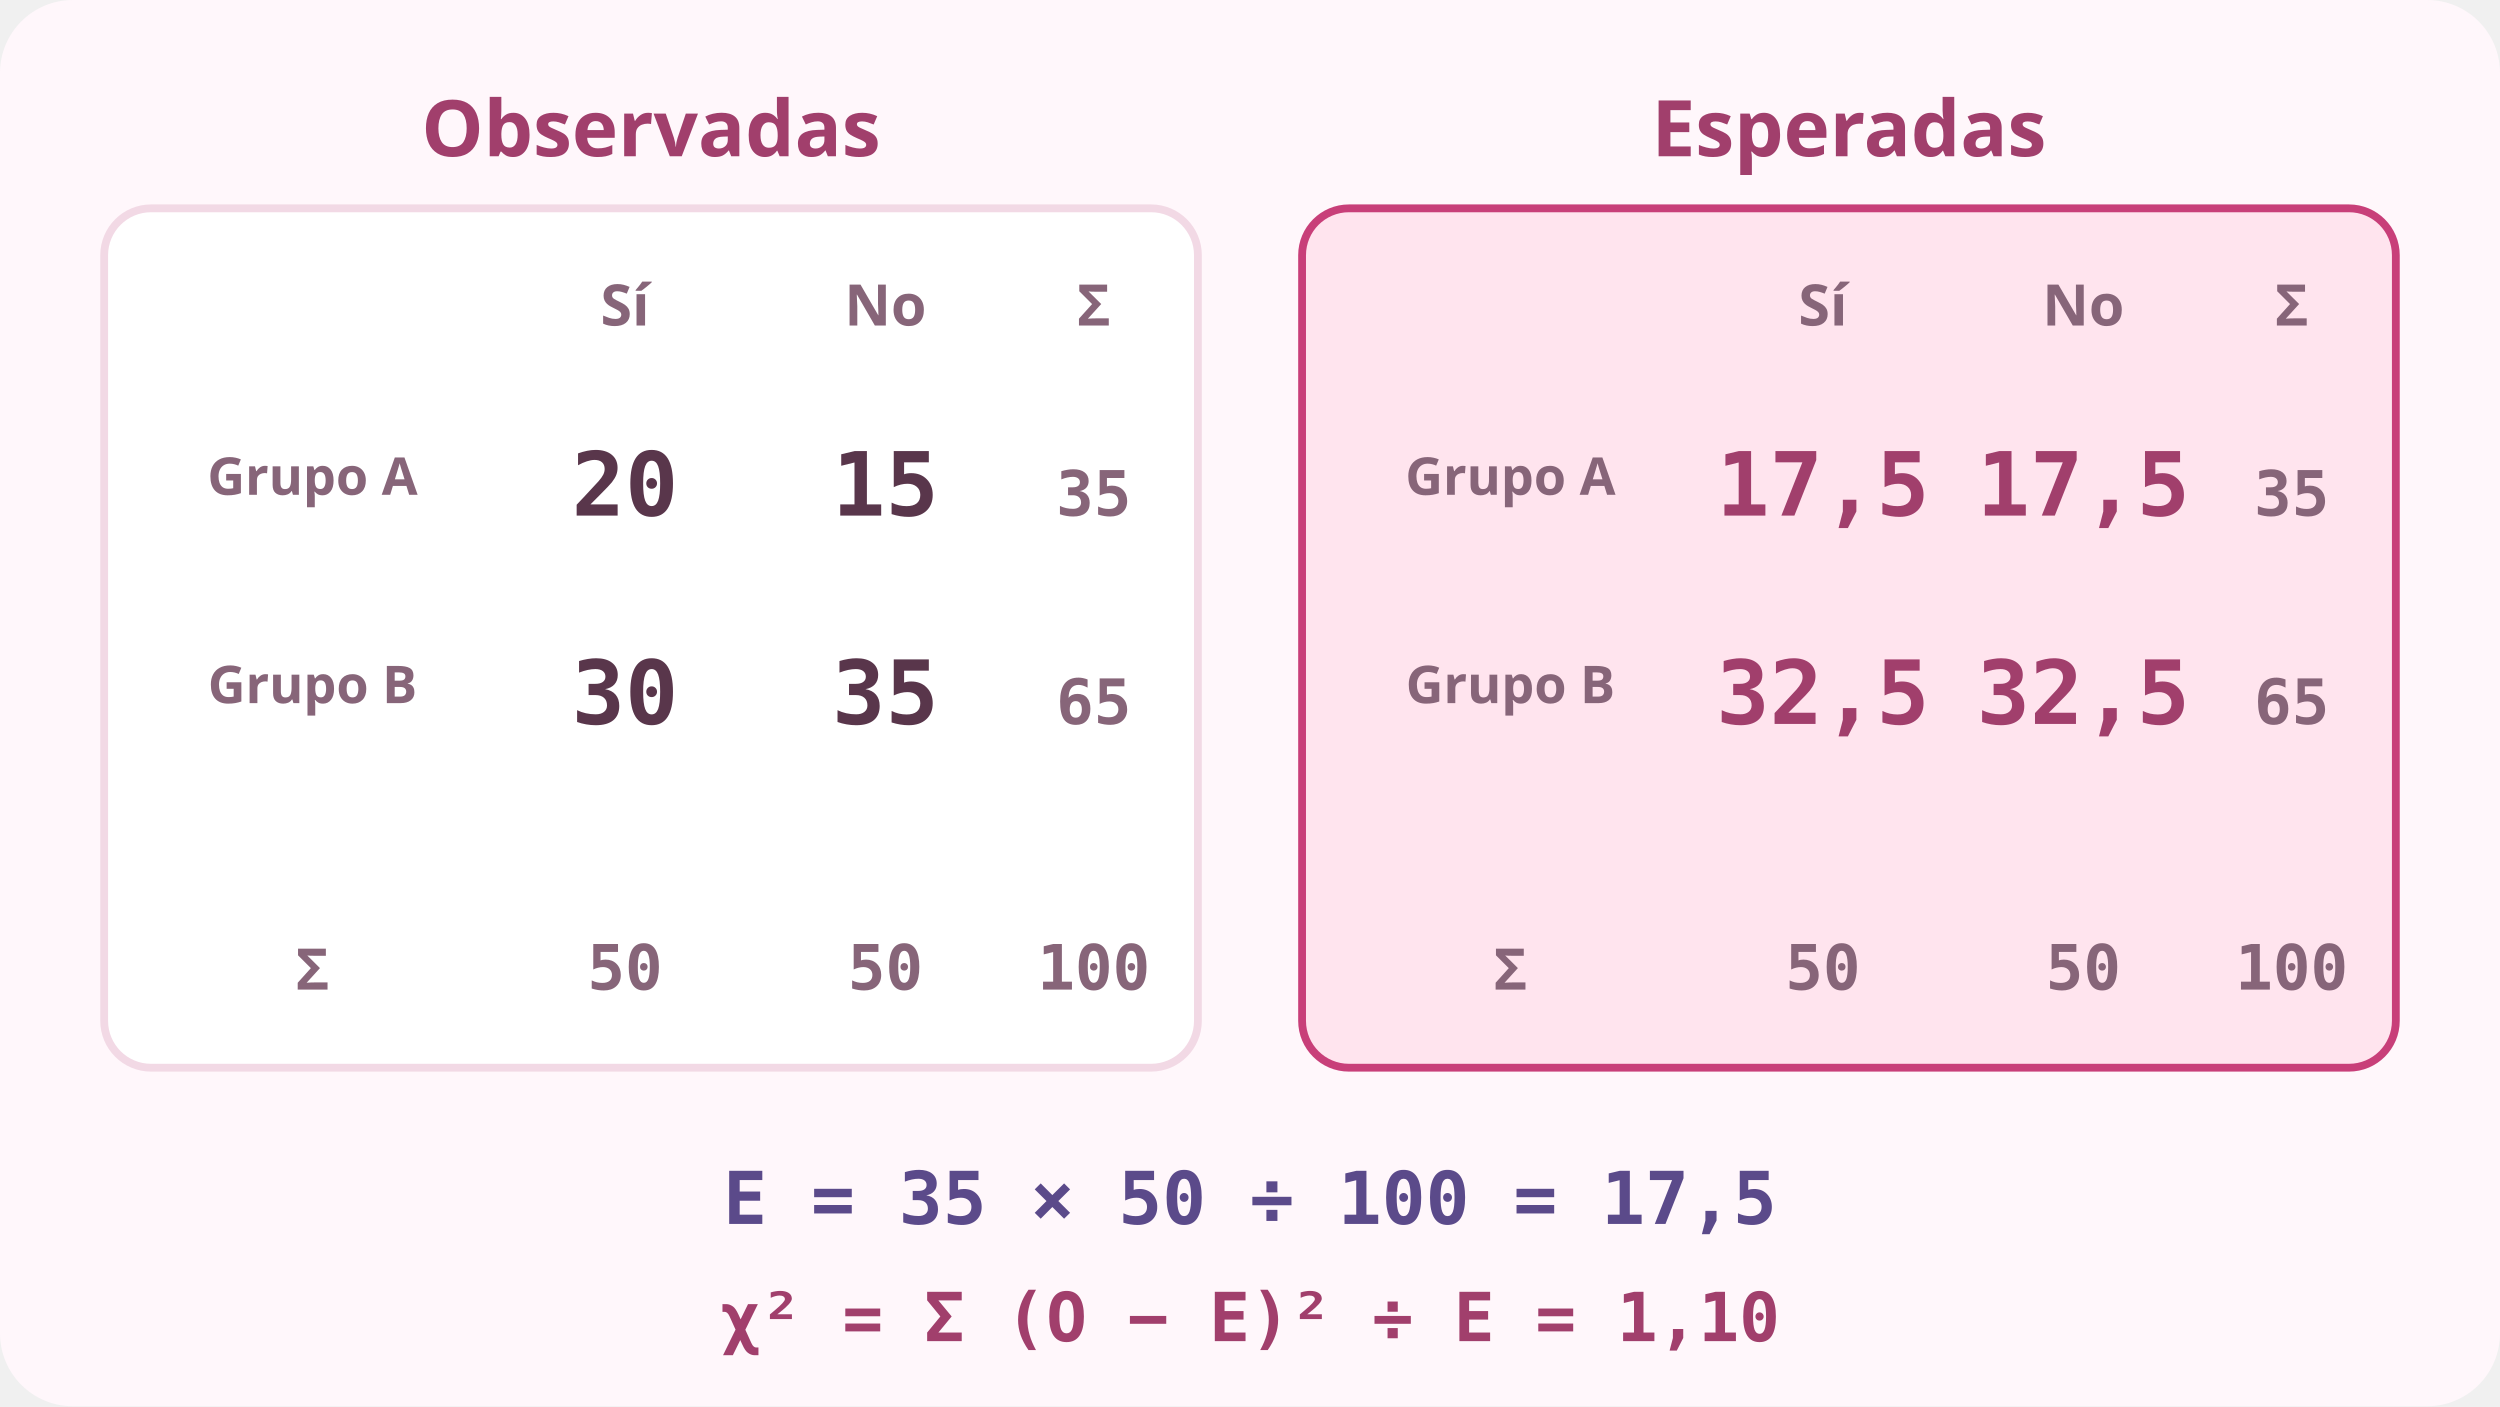
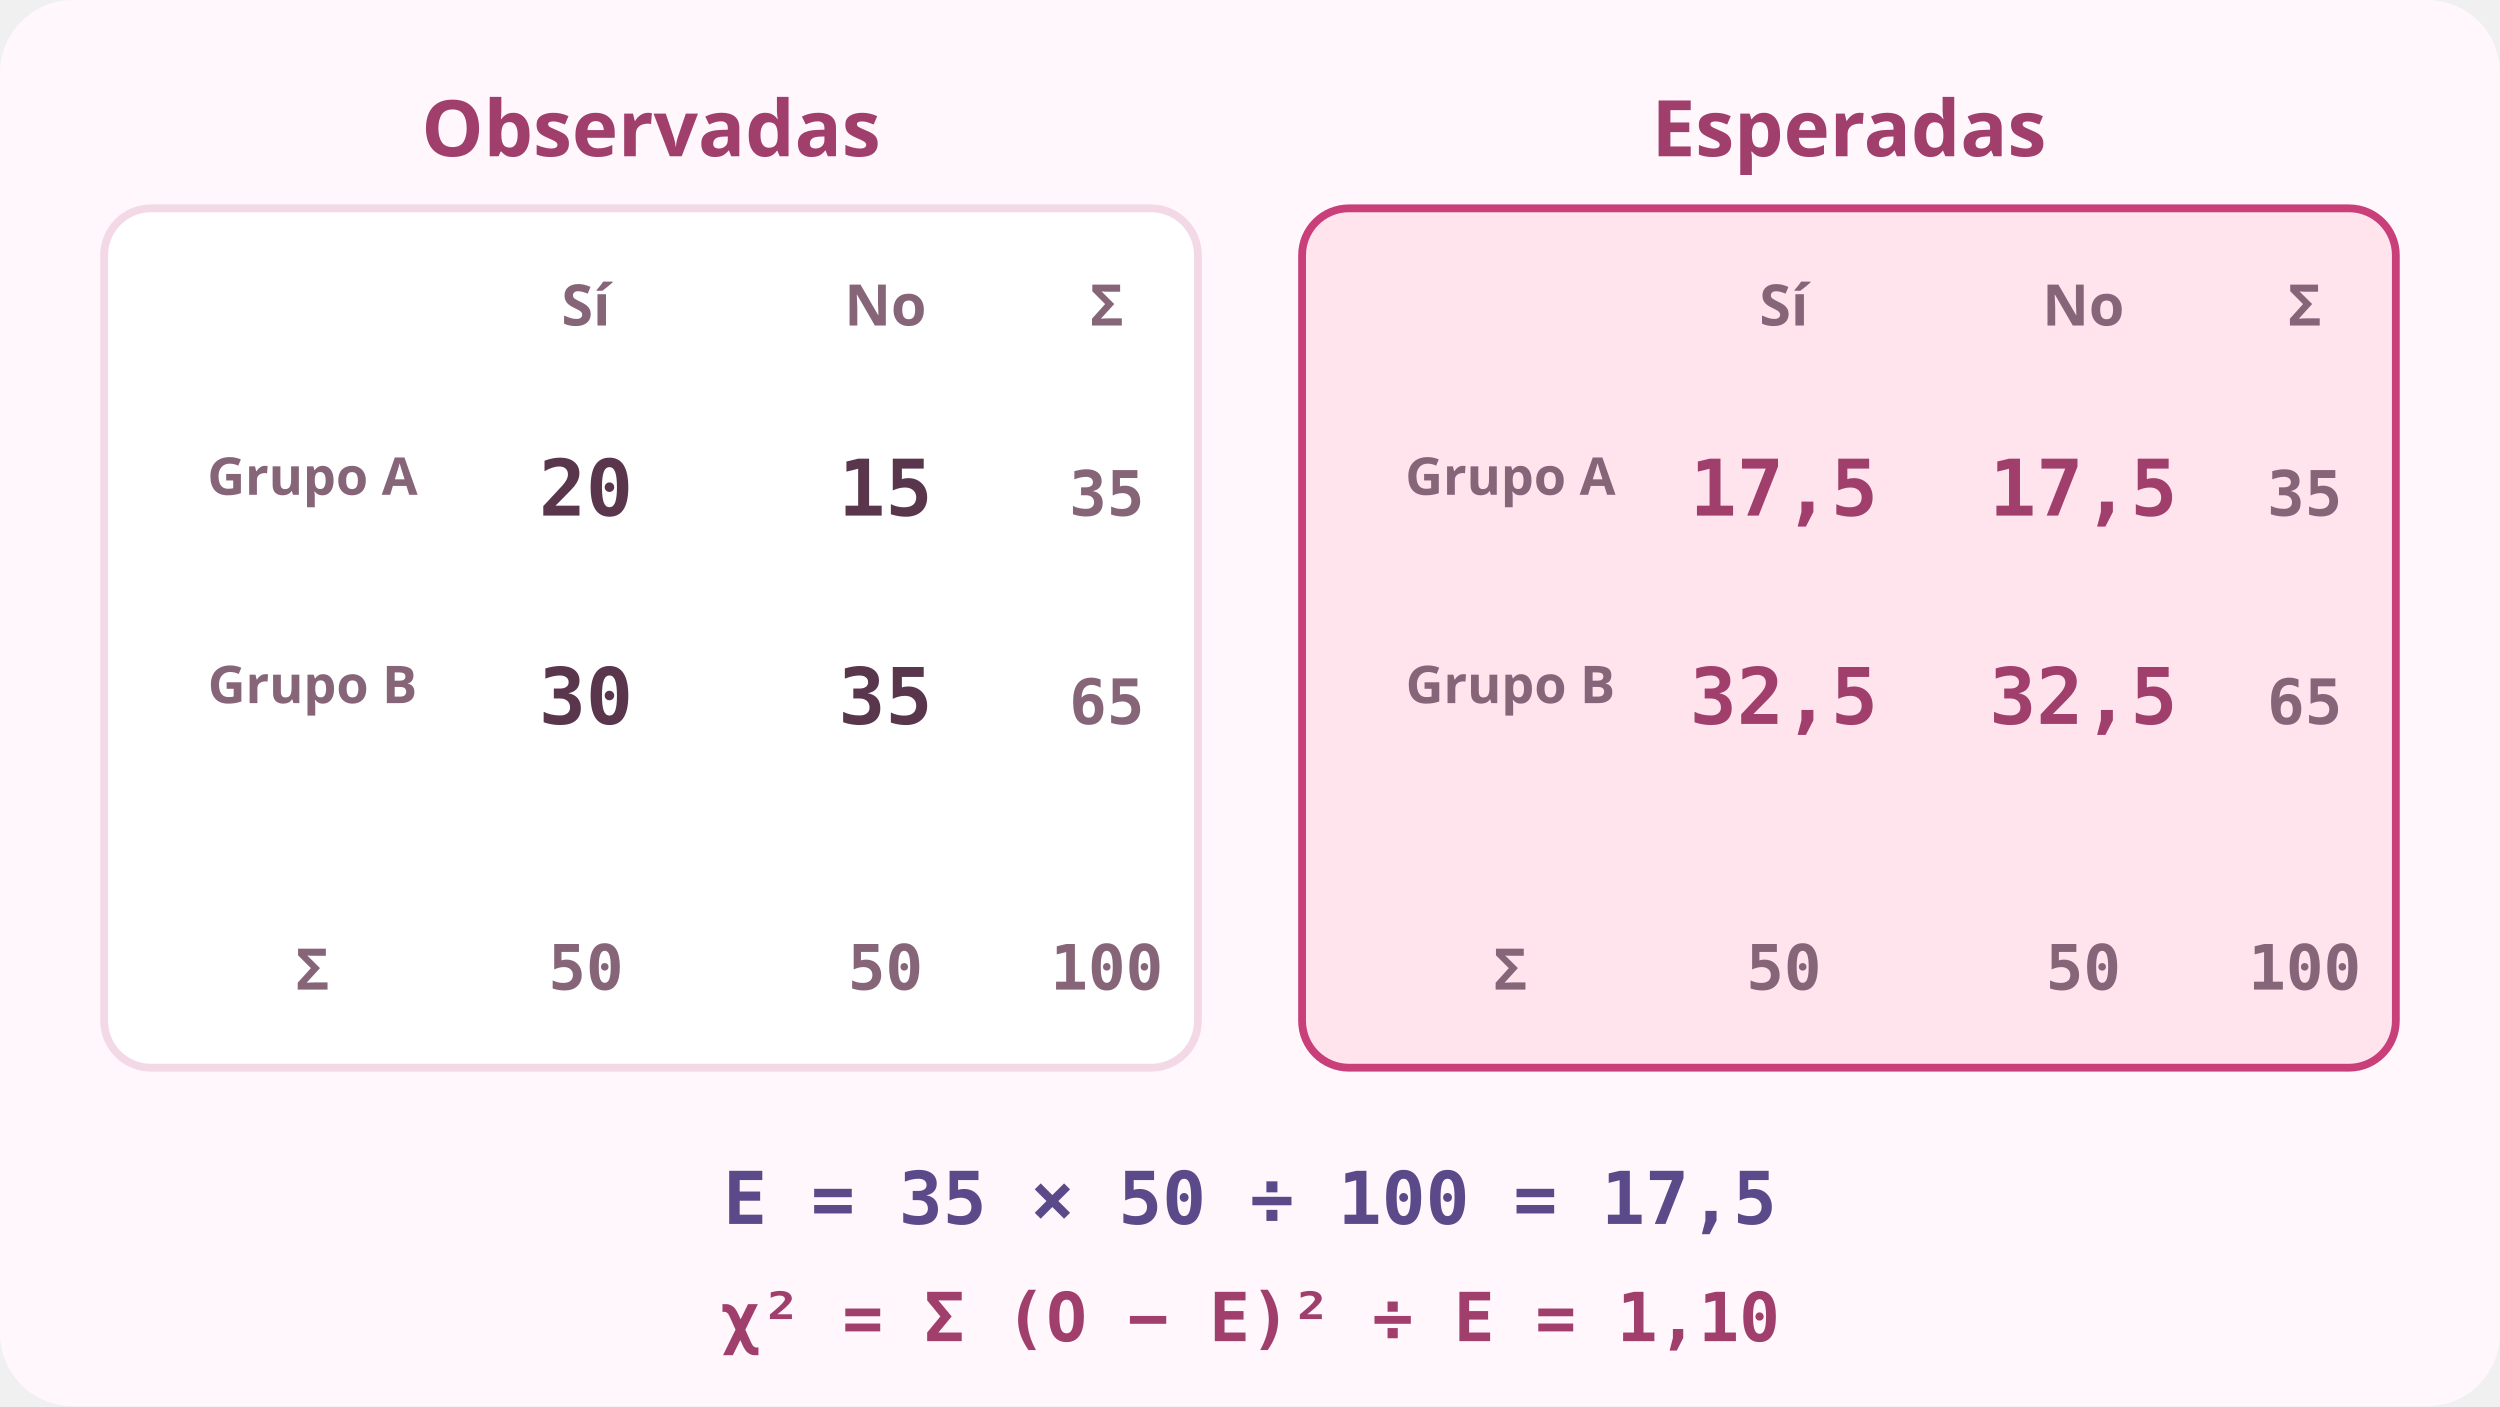
<svg xmlns="http://www.w3.org/2000/svg" viewBox="0 0 960 540" role="img" aria-label="Frecuencias observadas junto a las esperadas si las dos variables no estuvieran relacionadas.">
  <rect width="960" height="540" rx="28" fill="#fff7fb" />
  <text x="250" y="60" fill="#a13f6c" font-size="30" font-weight="800" text-anchor="middle" font-family="system-ui,'PingFang SC','Noto Sans SC','Hiragino Sans',sans-serif">Observadas</text>
  <rect x="40" y="80" width="420" height="330" rx="18" fill="#ffffff" stroke="#f2d9e5" stroke-width="3" />
-   <text x="240" y="125" fill="#876579" font-size="22" font-weight="800" text-anchor="middle" font-family="system-ui,'PingFang SC','Noto Sans SC','Hiragino Sans',sans-serif">Sí</text>
+   <text x="225" y="125" fill="#876579" font-size="22" font-weight="800" text-anchor="middle" font-family="system-ui,'PingFang SC','Noto Sans SC','Hiragino Sans',sans-serif">Sí</text>
  <text x="340" y="125" fill="#876579" font-size="22" font-weight="800" text-anchor="middle" font-family="system-ui,'PingFang SC','Noto Sans SC','Hiragino Sans',sans-serif">No</text>
-   <text x="420" y="125" fill="#876579" font-size="22" font-weight="800" text-anchor="middle" font-family="system-ui,'PingFang SC','Noto Sans SC','Hiragino Sans',sans-serif">Σ</text>
+   <text x="425" y="125" fill="#876579" font-size="22" font-weight="800" text-anchor="middle" font-family="system-ui,'PingFang SC','Noto Sans SC','Hiragino Sans',sans-serif">Σ</text>
  <text x="120" y="190" fill="#876579" font-size="20" font-weight="800" text-anchor="middle" font-family="system-ui,'PingFang SC','Noto Sans SC','Hiragino Sans',sans-serif">Grupo A</text>
-   <text x="240" y="198" fill="#59364b" font-size="34" font-weight="800" text-anchor="middle" font-family="ui-monospace,Menlo,Consolas,monospace">20</text>
-   <text x="340" y="198" fill="#59364b" font-size="34" font-weight="800" text-anchor="middle" font-family="ui-monospace,Menlo,Consolas,monospace">15</text>
-   <text x="420" y="198" fill="#876579" font-size="24" font-weight="700" text-anchor="middle" font-family="ui-monospace,Menlo,Consolas,monospace">35</text>
+   <text x="225" y="198" fill="#59364b" font-size="30" font-weight="800" text-anchor="middle" font-family="ui-monospace,Menlo,Consolas,monospace">20</text>
+   <text x="340" y="198" fill="#59364b" font-size="30" font-weight="800" text-anchor="middle" font-family="ui-monospace,Menlo,Consolas,monospace">15</text>
+   <text x="425" y="198" fill="#876579" font-size="24" font-weight="700" text-anchor="middle" font-family="ui-monospace,Menlo,Consolas,monospace">35</text>
  <text x="120" y="270" fill="#876579" font-size="20" font-weight="800" text-anchor="middle" font-family="system-ui,'PingFang SC','Noto Sans SC','Hiragino Sans',sans-serif">Grupo B</text>
-   <text x="240" y="278" fill="#59364b" font-size="34" font-weight="800" text-anchor="middle" font-family="ui-monospace,Menlo,Consolas,monospace">30</text>
-   <text x="340" y="278" fill="#59364b" font-size="34" font-weight="800" text-anchor="middle" font-family="ui-monospace,Menlo,Consolas,monospace">35</text>
-   <text x="420" y="278" fill="#876579" font-size="24" font-weight="700" text-anchor="middle" font-family="ui-monospace,Menlo,Consolas,monospace">65</text>
+   <text x="225" y="278" fill="#59364b" font-size="30" font-weight="800" text-anchor="middle" font-family="ui-monospace,Menlo,Consolas,monospace">30</text>
+   <text x="340" y="278" fill="#59364b" font-size="30" font-weight="800" text-anchor="middle" font-family="ui-monospace,Menlo,Consolas,monospace">35</text>
+   <text x="425" y="278" fill="#876579" font-size="24" font-weight="700" text-anchor="middle" font-family="ui-monospace,Menlo,Consolas,monospace">65</text>
  <text x="120" y="380" fill="#876579" font-size="22" font-weight="800" text-anchor="middle" font-family="system-ui,'PingFang SC','Noto Sans SC','Hiragino Sans',sans-serif">Σ</text>
-   <text x="240" y="380" fill="#876579" font-size="24" font-weight="700" text-anchor="middle" font-family="ui-monospace,Menlo,Consolas,monospace">50</text>
+   <text x="225" y="380" fill="#876579" font-size="24" font-weight="700" text-anchor="middle" font-family="ui-monospace,Menlo,Consolas,monospace">50</text>
  <text x="340" y="380" fill="#876579" font-size="24" font-weight="700" text-anchor="middle" font-family="ui-monospace,Menlo,Consolas,monospace">50</text>
-   <text x="420" y="380" fill="#876579" font-size="24" font-weight="700" text-anchor="middle" font-family="ui-monospace,Menlo,Consolas,monospace">100</text>
+   <text x="425" y="380" fill="#876579" font-size="24" font-weight="700" text-anchor="middle" font-family="ui-monospace,Menlo,Consolas,monospace">100</text>
  <text x="710" y="60" fill="#a13f6c" font-size="30" font-weight="800" text-anchor="middle" font-family="system-ui,'PingFang SC','Noto Sans SC','Hiragino Sans',sans-serif">Esperadas</text>
  <rect x="500" y="80" width="420" height="330" rx="18" fill="#ffe4ee" stroke="#c83f79" stroke-width="3" />
-   <text x="700" y="125" fill="#876579" font-size="22" font-weight="800" text-anchor="middle" font-family="system-ui,'PingFang SC','Noto Sans SC','Hiragino Sans',sans-serif">Sí</text>
+   <text x="685" y="125" fill="#876579" font-size="22" font-weight="800" text-anchor="middle" font-family="system-ui,'PingFang SC','Noto Sans SC','Hiragino Sans',sans-serif">Sí</text>
  <text x="800" y="125" fill="#876579" font-size="22" font-weight="800" text-anchor="middle" font-family="system-ui,'PingFang SC','Noto Sans SC','Hiragino Sans',sans-serif">No</text>
-   <text x="880" y="125" fill="#876579" font-size="22" font-weight="800" text-anchor="middle" font-family="system-ui,'PingFang SC','Noto Sans SC','Hiragino Sans',sans-serif">Σ</text>
+   <text x="885" y="125" fill="#876579" font-size="22" font-weight="800" text-anchor="middle" font-family="system-ui,'PingFang SC','Noto Sans SC','Hiragino Sans',sans-serif">Σ</text>
  <text x="580" y="190" fill="#876579" font-size="20" font-weight="800" text-anchor="middle" font-family="system-ui,'PingFang SC','Noto Sans SC','Hiragino Sans',sans-serif">Grupo A</text>
-   <text x="700" y="198" fill="#a13f6c" font-size="34" font-weight="800" text-anchor="middle" font-family="ui-monospace,Menlo,Consolas,monospace">17,5</text>
-   <text x="800" y="198" fill="#a13f6c" font-size="34" font-weight="800" text-anchor="middle" font-family="ui-monospace,Menlo,Consolas,monospace">17,5</text>
-   <text x="880" y="198" fill="#876579" font-size="24" font-weight="700" text-anchor="middle" font-family="ui-monospace,Menlo,Consolas,monospace">35</text>
+   <text x="685" y="198" fill="#a13f6c" font-size="30" font-weight="800" text-anchor="middle" font-family="ui-monospace,Menlo,Consolas,monospace">17,5</text>
+   <text x="800" y="198" fill="#a13f6c" font-size="30" font-weight="800" text-anchor="middle" font-family="ui-monospace,Menlo,Consolas,monospace">17,5</text>
+   <text x="885" y="198" fill="#876579" font-size="24" font-weight="700" text-anchor="middle" font-family="ui-monospace,Menlo,Consolas,monospace">35</text>
  <text x="580" y="270" fill="#876579" font-size="20" font-weight="800" text-anchor="middle" font-family="system-ui,'PingFang SC','Noto Sans SC','Hiragino Sans',sans-serif">Grupo B</text>
-   <text x="700" y="278" fill="#a13f6c" font-size="34" font-weight="800" text-anchor="middle" font-family="ui-monospace,Menlo,Consolas,monospace">32,5</text>
-   <text x="800" y="278" fill="#a13f6c" font-size="34" font-weight="800" text-anchor="middle" font-family="ui-monospace,Menlo,Consolas,monospace">32,5</text>
-   <text x="880" y="278" fill="#876579" font-size="24" font-weight="700" text-anchor="middle" font-family="ui-monospace,Menlo,Consolas,monospace">65</text>
+   <text x="685" y="278" fill="#a13f6c" font-size="30" font-weight="800" text-anchor="middle" font-family="ui-monospace,Menlo,Consolas,monospace">32,5</text>
+   <text x="800" y="278" fill="#a13f6c" font-size="30" font-weight="800" text-anchor="middle" font-family="ui-monospace,Menlo,Consolas,monospace">32,5</text>
+   <text x="885" y="278" fill="#876579" font-size="24" font-weight="700" text-anchor="middle" font-family="ui-monospace,Menlo,Consolas,monospace">65</text>
  <text x="580" y="380" fill="#876579" font-size="22" font-weight="800" text-anchor="middle" font-family="system-ui,'PingFang SC','Noto Sans SC','Hiragino Sans',sans-serif">Σ</text>
-   <text x="700" y="380" fill="#876579" font-size="24" font-weight="700" text-anchor="middle" font-family="ui-monospace,Menlo,Consolas,monospace">50</text>
+   <text x="685" y="380" fill="#876579" font-size="24" font-weight="700" text-anchor="middle" font-family="ui-monospace,Menlo,Consolas,monospace">50</text>
  <text x="800" y="380" fill="#876579" font-size="24" font-weight="700" text-anchor="middle" font-family="ui-monospace,Menlo,Consolas,monospace">50</text>
-   <text x="880" y="380" fill="#876579" font-size="24" font-weight="700" text-anchor="middle" font-family="ui-monospace,Menlo,Consolas,monospace">100</text>
+   <text x="885" y="380" fill="#876579" font-size="24" font-weight="700" text-anchor="middle" font-family="ui-monospace,Menlo,Consolas,monospace">100</text>
  <text x="480" y="470" fill="#5b4a8a" font-size="28" font-weight="800" text-anchor="middle" font-family="ui-monospace,Menlo,Consolas,monospace">E = 35 × 50 ÷ 100 = 17,5</text>
  <text x="480" y="515" fill="#a13f6c" font-size="26" font-weight="800" text-anchor="middle" font-family="ui-monospace,Menlo,Consolas,monospace">χ² = Σ (O − E)² ÷ E = 1,10</text>
</svg>
